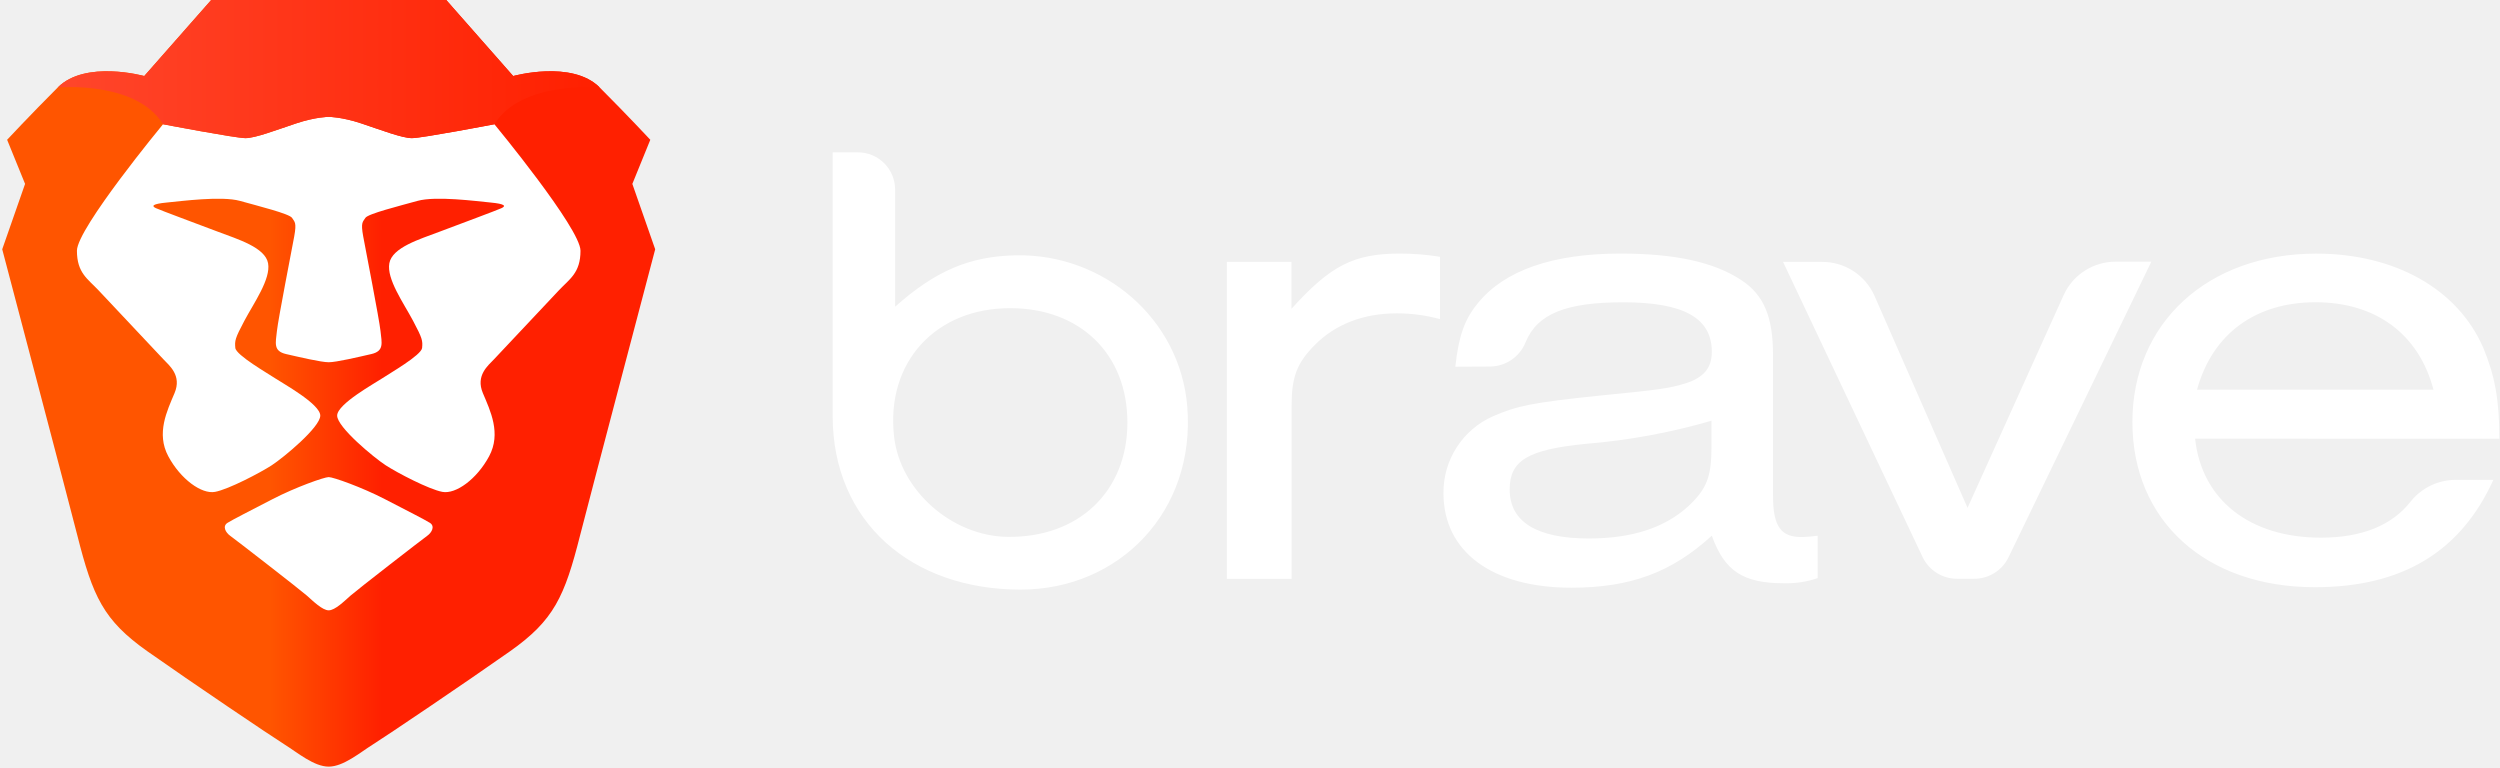
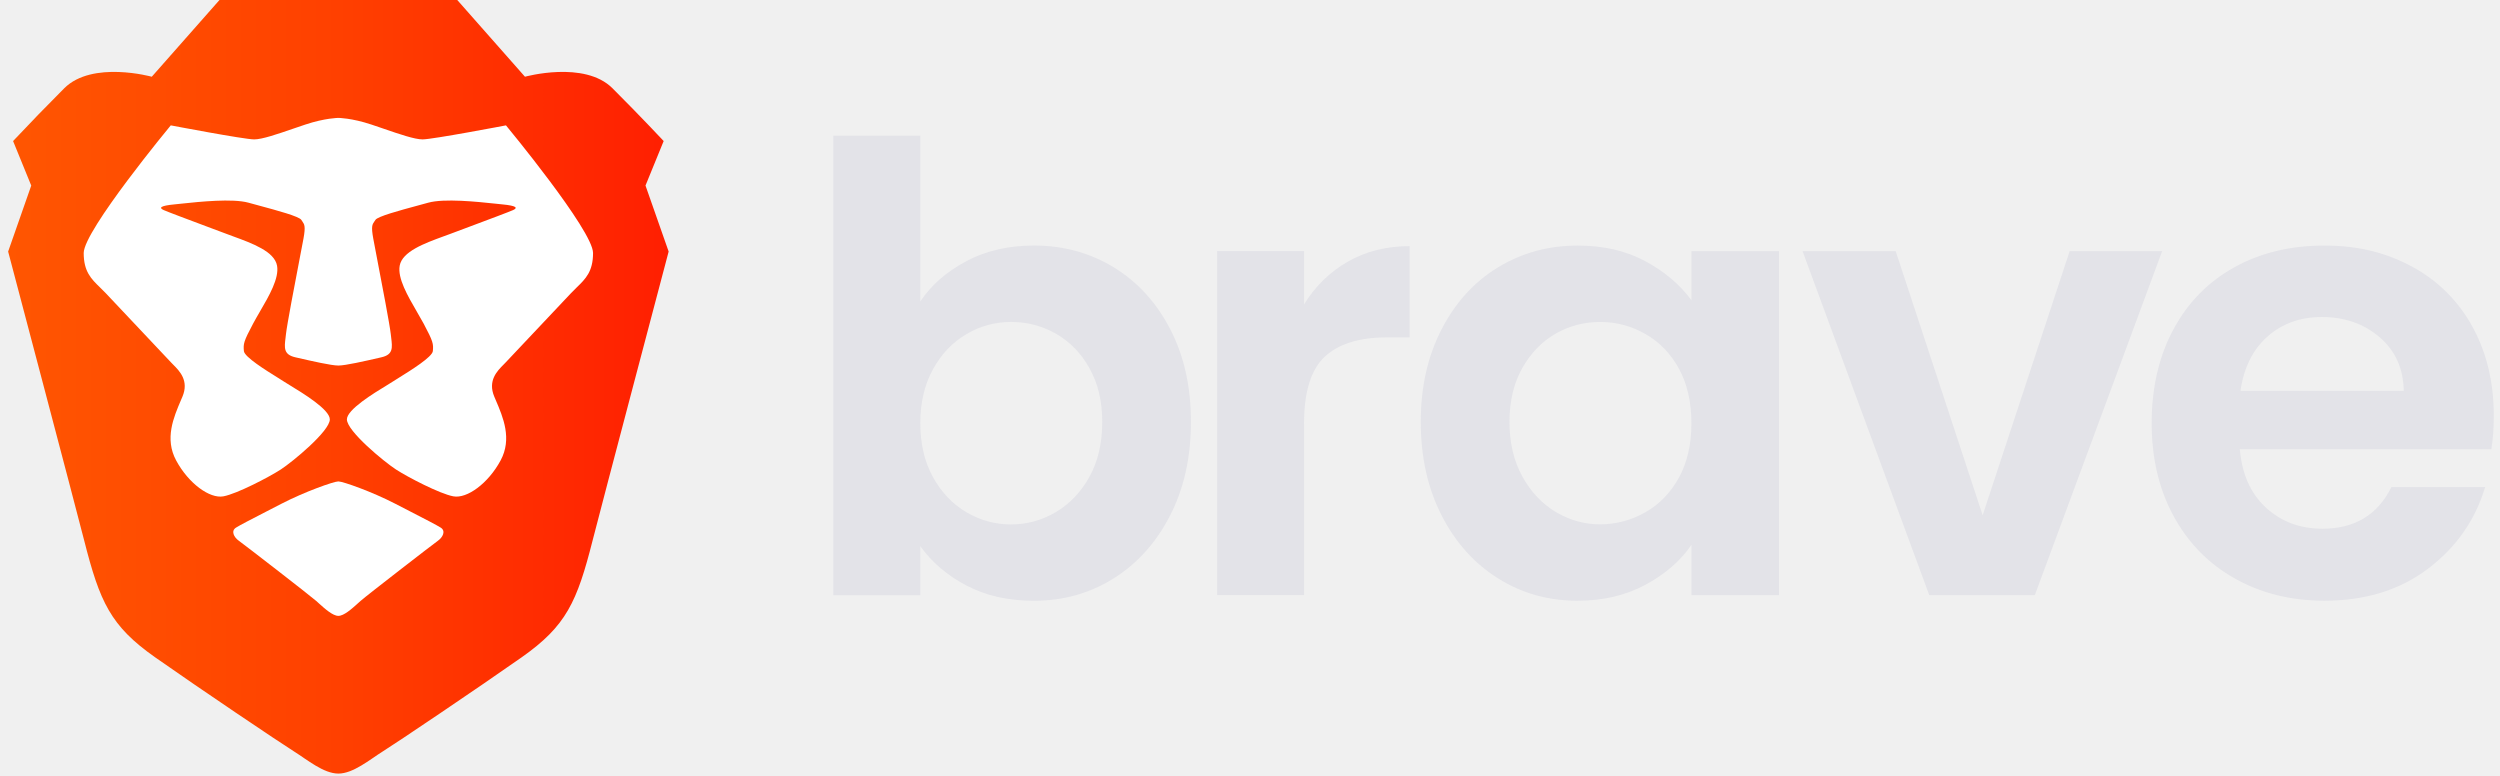
- <svg xmlns="http://www.w3.org/2000/svg" xmlns:xlink="http://www.w3.org/1999/xlink" width="430" height="132" viewBox="0 0 430 132">
+ <svg xmlns="http://www.w3.org/2000/svg" width="129" height="40" fill="none">
+   <path fill-rule="evenodd" clip-rule="evenodd" d="m33.307 9.576.938-2.298S33.052 6 31.603 4.554c-1.448-1.446-4.515-.595-4.515-.595L23.594 0H11.325L7.832 3.959s-3.067-.851-4.516.595A123.965 123.965 0 0 0 .675 7.278l.937 2.298L.42 12.98s3.509 13.273 3.92 14.894c.81 3.191 1.363 4.425 3.663 6.042s6.476 4.426 7.157 4.851c.682.426 1.534 1.15 2.3 1.15.768 0 1.62-.724 2.301-1.15.682-.425 4.857-3.234 7.157-4.85 2.3-1.618 2.855-2.852 3.664-6.043.411-1.621 3.92-14.894 3.92-14.894l-1.194-3.404Z" fill="url(#a)" />
+   <path d="M21.805 7.193c.511 0 4.303-.724 4.303-.724s4.493 5.426 4.493 6.586c0 .958-.386 1.334-.841 1.775a8.084 8.084 0 0 0-.292.293l-3.37 3.573c-.033.036-.07.073-.11.113-.336.337-.83.835-.482 1.66l.072.17c.383.894.856 1.999.254 3.118-.64 1.191-1.737 1.986-2.44 1.854-.703-.131-2.354-.993-2.96-1.386-.608-.394-2.532-1.979-2.532-2.585 0-.506 1.384-1.348 2.056-1.756.134-.082.24-.146.3-.187.07-.047.186-.119.329-.207.613-.381 1.721-1.069 1.75-1.374.034-.376.02-.486-.474-1.415a19.82 19.82 0 0 0-.356-.627c-.47-.81-.998-1.716-.881-2.365.132-.733 1.281-1.153 2.255-1.51l.355-.13 1.014-.38c.973-.364 2.053-.769 2.23-.85.248-.114.184-.223-.563-.293l-.363-.038c-.924-.098-2.63-.279-3.459-.048l-.538.147c-.931.252-2.073.56-2.182.739a1.53 1.53 0 0 1-.056.083c-.105.149-.173.246-.057.879.034.188.105.56.193 1.018.258 1.342.659 3.436.71 3.906.006.066.014.13.022.19.064.525.107.875-.503 1.014l-.16.037c-.688.157-1.697.389-2.062.389-.365 0-1.375-.232-2.064-.39a73.958 73.958 0 0 0-.158-.036c-.61-.14-.568-.489-.503-1.013l.022-.19c.05-.472.453-2.57.71-3.913.088-.456.159-.824.193-1.012.116-.633.047-.73-.057-.88-.018-.025-.037-.051-.056-.083-.11-.178-1.251-.486-2.183-.738a76.389 76.389 0 0 1-.538-.147c-.829-.23-2.534-.05-3.458.048l-.363.038c-.747.07-.811.179-.564.292.178.082 1.258.486 2.23.85l1.015.38c.114.044.233.087.355.132.973.356 2.123.776 2.255 1.509.117.649-.41 1.555-.882 2.364-.127.22-.25.43-.355.628-.495.93-.508 1.04-.474 1.415.028.305 1.136.992 1.75 1.373.142.09.259.161.328.208.061.041.166.105.3.186.672.41 2.056 1.25 2.056 1.757 0 .606-1.924 2.191-2.53 2.585-.608.393-2.259 1.255-2.961 1.386-.703.132-1.8-.663-2.44-1.854-.603-1.12-.13-2.224.253-3.119l.072-.168c.35-.826-.146-1.324-.482-1.661a3.72 3.72 0 0 1-.11-.113l-3.369-3.573a9.156 9.156 0 0 0-.292-.292c-.455-.442-.841-.818-.841-1.776 0-1.16 4.493-6.586 4.493-6.586s3.791.724 4.303.724c.407 0 1.195-.271 2.016-.554.208-.071.418-.143.625-.212 1.022-.34 1.704-.343 1.704-.343s.681.002 1.704.343c.206.069.416.14.624.212.822.283 1.61.554 2.017.554Z" fill="#fff" />
+   <path d="M21.154 26.384c.802.412 1.37.705 1.585.84.278.173.109.501-.144.68-.254.179-3.659 2.812-3.989 3.103l-.134.12c-.318.287-.724.652-1.012.652-.288 0-.695-.366-1.013-.652a16.344 16.344 0 0 0-.133-.12c-.33-.29-3.736-2.924-3.989-3.103-.253-.179-.423-.507-.145-.68.215-.135.784-.428 1.587-.841l.762-.393c1.2-.62 2.697-1.149 2.93-1.149.234 0 1.73.528 2.931 1.149l.764.394Z" fill="#fff" />
+   <path d="M49.872 13.47c1.015-.534 2.175-.801 3.477-.801 1.517 0 2.89.375 4.116 1.122 1.227.747 2.2 1.81 2.916 3.189.715 1.378 1.072 2.973 1.072 4.79 0 1.817-.357 3.425-1.072 4.823-.715 1.398-1.69 2.483-2.916 3.253-1.23.77-2.602 1.154-4.116 1.154-1.326 0-2.483-.262-3.477-.785-.994-.523-1.79-1.2-2.386-2.035v2.532H43V7h4.486v8.555c.575-.854 1.372-1.55 2.386-2.081v-.003ZM56.218 19c-.439-.78-1.015-1.372-1.73-1.78a4.62 4.62 0 0 0-2.322-.607 4.44 4.44 0 0 0-2.291.625c-.715.416-1.294 1.02-1.73 1.811-.439.791-.657 1.721-.657 2.788 0 1.067.218 1.997.657 2.788.44.79 1.015 1.392 1.73 1.811.715.416 1.48.625 2.29.625.812 0 1.608-.212 2.323-.64.715-.427 1.294-1.034 1.73-1.825.439-.79.657-1.73.657-2.82 0-1.09-.218-1.991-.657-2.77V19Zm13.328-5.497c.93-.535 1.992-.802 3.19-.802v4.709h-1.187c-1.41 0-2.473.331-3.189.994-.715.663-1.072 1.817-1.072 3.46v8.842h-4.486v-17.75h4.486v2.756a6.307 6.307 0 0 1 2.258-2.212v.003Zm4.838 3.494c.715-1.39 1.686-2.456 2.915-3.203 1.227-.748 2.602-1.123 4.117-1.123 1.325 0 2.482.268 3.476.803.995.535 1.788 1.206 2.387 2.017V12.96h4.517v17.75H87.28v-2.596c-.575.835-1.372 1.524-2.387 2.067-1.014.544-2.183.817-3.508.817-1.495 0-2.858-.384-4.085-1.154-1.23-.77-2.2-1.852-2.915-3.253-.715-1.398-1.073-3.006-1.073-4.823 0-1.816.358-3.386 1.073-4.773v.003Zm12.255 2.035c-.427-.78-1.002-1.378-1.73-1.794a4.635 4.635 0 0 0-2.34-.625c-.834 0-1.601.204-2.307.608-.704.407-1.276 1-1.716 1.779-.438.78-.657 1.703-.657 2.77s.219 2.003.657 2.803c.44.802 1.015 1.415 1.73 1.843.715.427 1.48.64 2.29.64.812 0 1.614-.21 2.341-.626.727-.415 1.302-1.014 1.73-1.793.427-.78.64-1.715.64-2.803 0-1.087-.216-2.023-.64-2.802h.002Zm15.669 7.546 4.486-13.619h4.773l-6.57 17.75h-5.448l-6.537-17.75h4.805l4.485 13.62h.006Zm26.244-3.398h-12.976c.107 1.282.555 2.285 1.346 3.012.79.727 1.761 1.09 2.915 1.09 1.666 0 2.852-.715 3.558-2.148h4.838c-.512 1.709-1.495 3.113-2.948 4.212-1.454 1.102-3.236 1.651-5.352 1.651-1.709 0-3.241-.378-4.599-1.137-1.357-.758-2.412-1.83-3.171-3.22-.759-1.39-1.137-2.992-1.137-4.806s.372-3.45 1.122-4.837c.747-1.39 1.794-2.456 3.14-3.203 1.346-.748 2.895-1.123 4.645-1.123 1.75 0 3.198.364 4.535 1.09a7.678 7.678 0 0 1 3.108 3.094c.735 1.334 1.104 2.869 1.104 4.598 0 .64-.043 1.219-.128 1.73v-.003Zm-4.517-3.011c-.02-1.154-.439-2.079-1.25-2.77-.811-.696-1.805-1.041-2.98-1.041-1.11 0-2.046.337-2.802 1.008-.759.672-1.224 1.608-1.393 2.803h8.428-.003Z" fill="#E3E3E8" />
  <defs>
-     <linearGradient x1="0%" y1="50.706%" x2="100%" y2="50.706%" id="a">
-       <stop stop-color="#F50" offset="0%" />
-       <stop stop-color="#F50" offset="40.988%" />
-       <stop stop-color="#FF2000" offset="58.198%" />
-       <stop stop-color="#FF2000" offset="100%" />
+     <linearGradient id="a" x1=".419" y1="40.199" x2="34.5" y2="40.199" gradientUnits="userSpaceOnUse">
+       <stop stop-color="#FF5601" />
+       <stop offset=".5" stop-color="#FF4000" />
+       <stop offset="1" stop-color="#FF1F01" />
    </linearGradient>
-     <linearGradient x1="2.148%" y1="50.706%" x2="100%" y2="50.706%" id="b">
-       <stop stop-color="#FF452A" offset="0%" />
-       <stop stop-color="#FF2000" offset="100%" />
-     </linearGradient>
-     <path d="M87.884 13.077L76.372 0H35.94L24.428 13.077S14.32 10.266 9.547 15.045c0 0 13.477-1.218 18.11 6.325 0 0 12.495 2.39 14.18 2.39 1.684 0 5.334-1.406 8.704-2.53 3.369-1.125 5.615-1.133 5.615-1.133s2.246.008 5.616 1.133c3.37 1.124 7.02 2.53 8.704 2.53 1.685 0 14.18-2.39 14.18-2.39 4.632-7.543 18.11-6.325 18.11-6.325-4.773-4.78-14.882-1.968-14.882-1.968" id="c" />
  </defs>
-   <g fill="none" fill-rule="evenodd">
-     <path d="M143.218 71.53V26.204h4.34a6.4 6.4 0 016.403 6.396v20.154c6.955-6.2 12.87-8.682 20.754-8.84 15.12-.31 28.245 10.91 29.491 25.968 1.49 17.99-11.605 31.531-28.666 31.531-18.73 0-32.322-11.603-32.322-29.883zm10.564 3.559c1.06 9.365 10.012 17.1 19.452 17.25 12.299.187 20.68-7.82 20.68-19.666 0-11.847-8.194-19.667-20.146-19.667-12.777-.028-21.439 9.244-19.986 22.083zm68.348-30.043v8.073c6.759-7.492 10.761-9.505 18.673-9.505 2.302.002 4.6.187 6.872.552V54.89c-2.425-.666-4.929-1-7.444-.993-5.727 0-10.536 1.873-14.06 5.413-3.094 3.1-4.013 5.525-4.013 10.395V99.56h-11.137V45.046h11.109zm28.188 18.028c.572-5.31 1.603-8.185 3.89-10.948 4.584-5.619 12.834-8.512 24.514-8.512 9.28 0 16.04 1.442 20.736 4.532 3.9 2.538 5.502 6.303 5.502 12.933v24.208c0 5.31 1.378 7.183 5.156 7.08a23.6 23.6 0 002.522-.225v7.295a16.51 16.51 0 01-5.84.88c-6.984 0-10.19-2.097-12.365-8.184-6.871 6.302-13.977 8.953-24.167 8.953-13.63 0-21.991-6.19-21.991-16.258a14.309 14.309 0 018.586-13.26c4.125-1.77 6.647-2.323 18.44-3.54 10.077-.993 11.802-1.218 14.66-2.107 3.094-.993 4.472-2.65 4.472-5.413 0-5.863-4.921-8.513-15.233-8.513-9.75 0-14.774 1.93-16.79 6.855a6.646 6.646 0 01-6.14 4.196l-5.952.028zm44.059 9.29a109.176 109.176 0 01-21.654 3.98c-9.965.992-13.059 2.875-13.059 7.847 0 5.526 4.584 8.429 13.63 8.429 7.443 0 13.059-1.873 17.07-5.525 3.207-2.988 4.013-5.086 4.013-10.302v-4.43zm45.146 27.186h-2.868a6.563 6.563 0 01-5.944-3.69l-24.026-50.814h6.675a9.815 9.815 0 019.027 5.778l16.03 36.523 16.564-36.663a9.816 9.816 0 018.98-5.675h6.066l-24.589 50.907a6.563 6.563 0 01-5.915 3.634zm38.031-24.096c1.144 10.507 9.375 17.025 21.646 17.025 6.965 0 12.186-2.07 15.42-6.2a9.94 9.94 0 017.78-3.745h6.46C423.235 94.914 413.167 101 398.159 101c-18.748 0-31.385-11.387-31.385-28.413 0-17.025 12.946-28.965 31.62-28.965 13.508 0 24.372 6.078 28.75 16.257 1.95 4.683 2.747 8.84 2.747 15.583l-52.337-.009zm41.003-8.428c-2.521-9.618-9.965-15.04-20.276-15.04-10.312 0-17.755 5.422-20.39 15.04h40.666z" fill="#ffffff" />
-     <g transform="translate(.382)">
-       <path d="M108.381 31.632l3.089-7.59s-3.93-4.218-8.704-8.997c-4.773-4.78-14.882-1.968-14.882-1.968L76.372 0H35.94L24.428 13.077S14.32 10.266 9.547 15.045C4.773 19.825.842 24.04.842 24.04l3.089 7.59-3.93 11.246S11.56 86.72 12.915 92.075c2.667 10.543 4.492 14.619 12.074 19.96 7.58 5.342 21.339 14.62 23.585 16.025 2.246 1.406 5.054 3.8 7.581 3.8s5.335-2.394 7.581-3.8c2.247-1.406 16.005-10.683 23.586-16.025 7.581-5.341 9.406-9.417 12.073-19.96 1.355-5.354 12.916-49.198 12.916-49.198l-3.93-11.245z" fill="url(#a)" />
-       <path d="M84.655 21.37s14.808 17.922 14.808 21.753c0 3.83-1.863 4.841-3.736 6.833L84.625 61.76c-1.05 1.117-3.238 2.81-1.951 5.858 1.286 3.048 3.183 6.926 1.073 10.86-2.11 3.933-5.725 6.559-8.041 6.125-2.317-.435-7.757-3.281-9.758-4.581-2-1.3-8.34-6.537-8.34-8.54 0-2.003 6.554-5.6 7.764-6.417 1.212-.817 6.735-3.98 6.848-5.221.113-1.242.07-1.606-1.56-4.674-1.63-3.068-4.566-7.162-4.077-9.886.489-2.723 5.223-4.14 8.6-5.417 3.379-1.277 9.883-3.69 10.695-4.065.813-.375.603-.732-1.859-.966-2.46-.234-9.445-1.162-12.594-.283-3.15.879-8.529 2.216-8.965 2.925-.435.709-.82.733-.372 3.179.447 2.445 2.751 14.182 2.975 16.266.223 2.085.66 3.463-1.584 3.977-2.245.514-6.024 1.406-7.323 1.406-1.298 0-5.078-.892-7.323-1.406-2.245-.514-1.807-1.892-1.583-3.977.223-2.084 2.527-13.82 2.975-16.266.447-2.446.063-2.47-.373-3.18-.436-.708-5.816-2.045-8.965-2.924s-10.133.05-12.594.283c-2.462.234-2.672.59-1.86.966.813.375 7.318 2.788 10.696 4.065 3.378 1.277 8.112 2.694 8.6 5.417.489 2.724-2.447 6.818-4.076 9.886-1.63 3.068-1.673 3.432-1.56 4.674.113 1.241 5.636 4.404 6.847 5.221 1.21.817 7.765 4.414 7.765 6.417s-6.34 7.24-8.341 8.54c-2 1.3-7.44 4.146-9.757 4.58-2.317.435-5.932-2.19-8.042-6.124-2.11-3.934-.213-7.812 1.073-10.86 1.287-3.048-.9-4.741-1.95-5.858L16.585 49.956c-1.873-1.992-3.735-3.003-3.735-6.833S27.657 21.37 27.657 21.37s12.495 2.39 14.18 2.39c1.684 0 5.334-1.406 8.704-2.53 3.369-1.125 5.615-1.133 5.615-1.133s2.246.008 5.616 1.133c3.37 1.124 7.02 2.53 8.704 2.53 1.685 0 14.18-2.39 14.18-2.39zm-11.1 68.556c.916.575.357 1.658-.477 2.249-.835.59-12.056 9.29-13.145 10.252-1.089.962-2.689 2.55-3.777 2.55s-2.688-1.588-3.777-2.55c-1.09-.962-12.31-9.661-13.144-10.252-.835-.591-1.394-1.674-.478-2.249.917-.574 3.785-2.024 7.742-4.074 3.956-2.05 8.888-3.793 9.657-3.793.77 0 5.7 1.743 9.658 3.793 3.957 2.05 6.824 3.5 7.741 4.074z" fill="#FFF" />
-       <use fill="url(#b)" xlink:href="#c" />
-     </g>
-   </g>
</svg>
